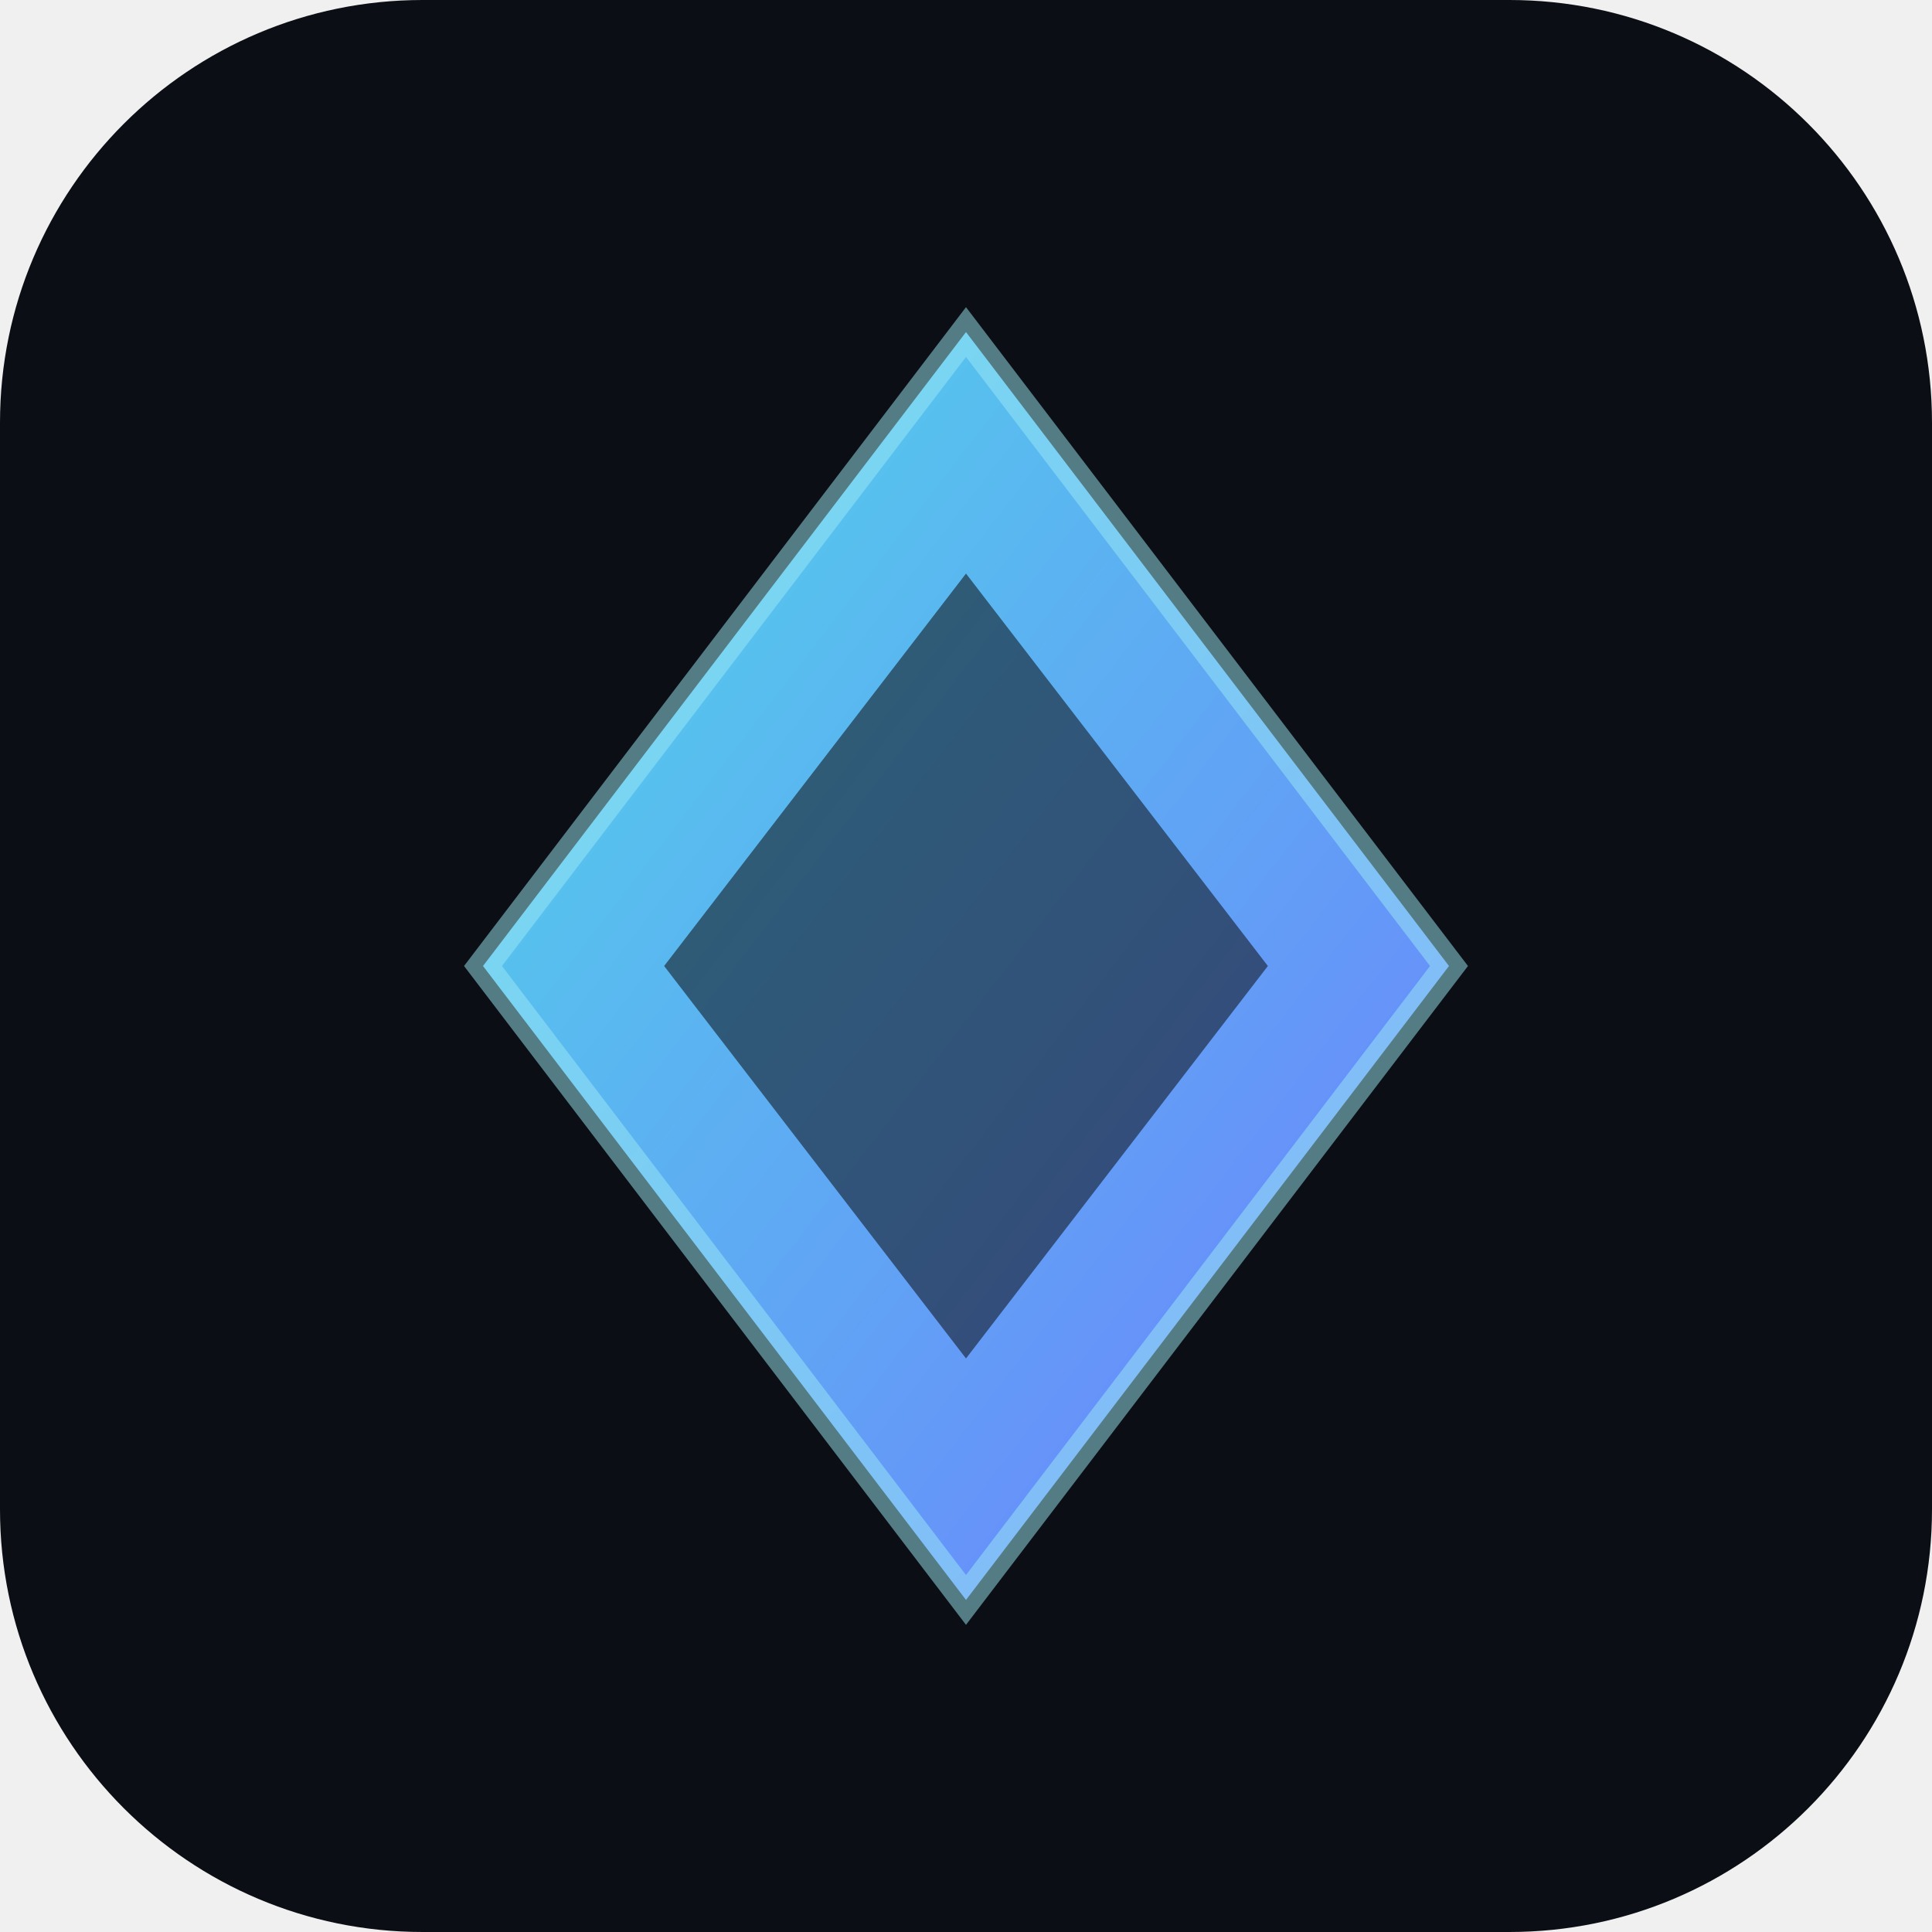
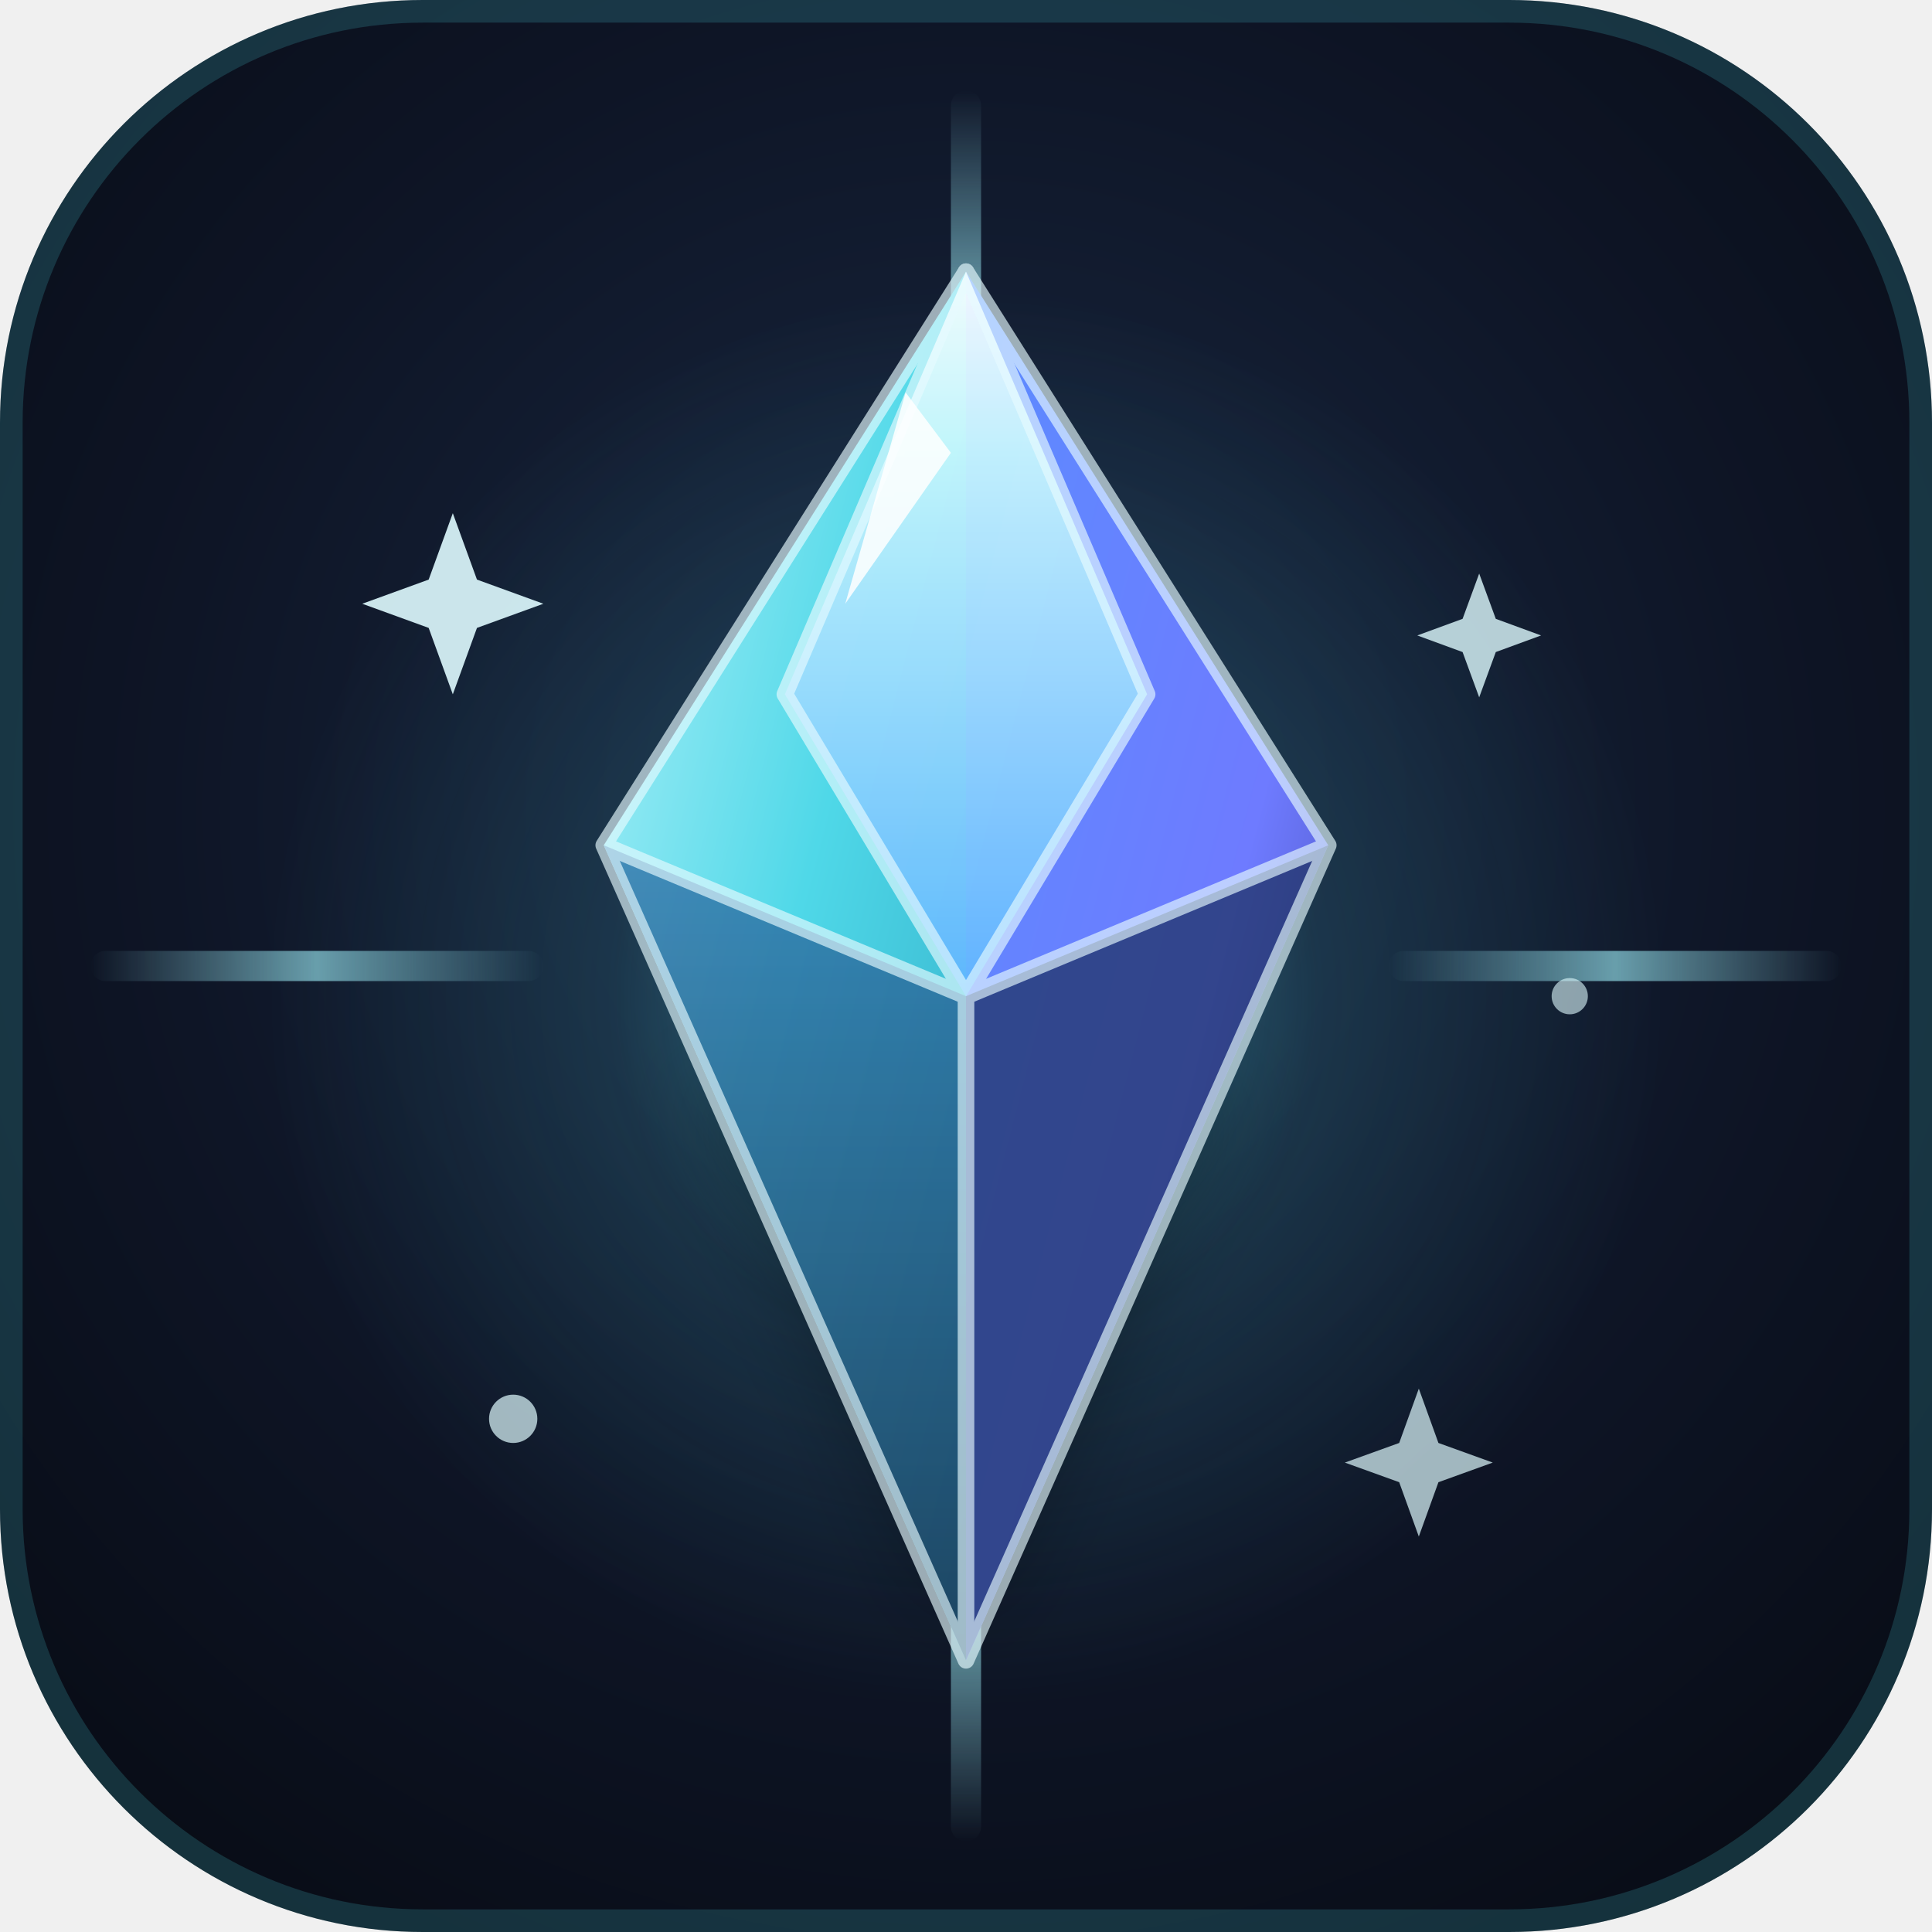
<svg xmlns="http://www.w3.org/2000/svg" viewBox="0 0 128 128" width="128" height="128">
  <defs>
-     <linearGradient id="g" x1="0" y1="0" x2="1" y2="1">
-       <stop offset="0" stop-color="#4FD8E8" />
-       <stop offset="1" stop-color="#6E7BFF" />
+     <radialGradient id="bg" cx="0.5" cy="0.42" r="0.75">
+       <stop offset="0" stop-color="#1A2A44" />
+       <stop offset="0.55" stop-color="#0E1526" />
+       <stop offset="1" stop-color="#070A12" />
+     </radialGradient>
+     <radialGradient id="halo" cx="0.5" cy="0.5" r="0.5">
+       <stop offset="0" stop-color="#4FD8E8" stop-opacity="0.55" />
+       <stop offset="0.5" stop-color="#4FD8E8" stop-opacity="0.12" />
+       <stop offset="1" stop-color="#4FD8E8" stop-opacity="0" />
+     </radialGradient>
+     <linearGradient id="faceL" x1="0" y1="0" x2="1" y2="1">
+       <stop offset="0" stop-color="#B9F3FA" />
+       <stop offset="0.5" stop-color="#4FD8E8" />
+       <stop offset="1" stop-color="#2FA8C4" />
    </linearGradient>
+     <linearGradient id="faceR" x1="0" y1="0" x2="1" y2="1">
+       <stop offset="0" stop-color="#5B8CFF" />
+       <stop offset="0.6" stop-color="#6E7BFF" />
+       <stop offset="1" stop-color="#3E3F9E" />
+     </linearGradient>
+     <linearGradient id="faceC" x1="0" y1="0" x2="0" y2="1">
+       <stop offset="0" stop-color="#FFFFFF" />
+       <stop offset="0.25" stop-color="#C9F7FD" />
+       <stop offset="1" stop-color="#5FB6FF" />
+     </linearGradient>
+     <linearGradient id="faceD" x1="0" y1="0" x2="0" y2="1">
+       <stop offset="0" stop-color="#2C6FA8" />
+       <stop offset="1" stop-color="#15223F" />
+     </linearGradient>
+     <linearGradient id="rayV" x1="0" y1="0" x2="0" y2="1">
+       <stop offset="0" stop-color="#9BEAF5" stop-opacity="0" />
+       <stop offset="0.5" stop-color="#9BEAF5" stop-opacity="0.9" />
+       <stop offset="1" stop-color="#9BEAF5" stop-opacity="0" />
+     </linearGradient>
+     <linearGradient id="rayH" x1="0" y1="0" x2="1" y2="0">
+       <stop offset="0" stop-color="#9BEAF5" stop-opacity="0" />
+       <stop offset="0.5" stop-color="#9BEAF5" stop-opacity="0.9" />
+       <stop offset="1" stop-color="#9BEAF5" stop-opacity="0" />
+     </linearGradient>
+     <filter id="blur" x="-50%" y="-50%" width="200%" height="200%">
+       <feGaussianBlur stdDeviation="3" />
+     </filter>
  </defs>
-   <rect width="128" height="128" rx="28" fill="#0B0E14" />
-   <path d="M64 22 L96 64 L64 106 L32 64 Z" fill="url(#g)" />
-   <path d="M64 38 L84 64 L64 90 L44 64 Z" fill="#0B0E14" opacity="0.55" />
-   <path d="M64 22 L96 64 L64 106 L32 64 Z" fill="none" stroke="#9BEAF5" stroke-width="2" opacity="0.5" />
+   <rect width="128" height="128" rx="28" fill="url(#bg)" />
+   <rect x="0.75" y="0.75" width="126.5" height="126.5" rx="27.25" fill="none" stroke="#4FD8E8" stroke-opacity="0.18" stroke-width="1.5" />
+   <circle cx="64" cy="66" r="46" fill="url(#halo)" />
+   <g opacity="0.7">
+     <rect x="63" y="6" width="2" height="30" rx="1" fill="url(#rayV)" />
+     <rect x="63" y="92" width="2" height="30" rx="1" fill="url(#rayV)" />
+     <rect x="6" y="63" width="30" height="2" rx="1" fill="url(#rayH)" />
+     <rect x="92" y="63" width="30" height="2" rx="1" fill="url(#rayH)" />
+   </g>
+   <g>
+     <path d="M64 108 L46 72 L82 72 Z" fill="#000" opacity="0.35" filter="url(#blur)" />
+     <path d="M64 18 L40 56 L64 110 Z" fill="url(#faceL)" />
+     <path d="M64 18 L88 56 L64 110 Z" fill="url(#faceR)" />
+     <path d="M40 56 L64 66 L64 110 Z" fill="url(#faceD)" opacity="0.75" />
+     <path d="M88 56 L64 66 L64 110 Z" fill="#1A2E5C" opacity="0.7" />
+     <path d="M64 18 L52 46 L64 66 L76 46 Z" fill="url(#faceC)" opacity="0.92" />
+     <g fill="none" stroke="#E6FBFF" stroke-width="1.1" stroke-linejoin="round" opacity="0.65">
+       <path d="M64 18 L40 56 L64 110 L88 56 Z" />
+       <path d="M40 56 L64 66 L88 56" />
+       <path d="M64 18 L52 46 L64 66 L76 46 Z" />
+       <path d="M64 66 L64 110" />
+     </g>
+     <path d="M60 26 L56 40 L63 30 Z" fill="#FFFFFF" opacity="0.85" />
+   </g>
+   <g fill="#DFFBFF">
+     <path d="M30 34 l1.6 4.4 4.4 1.6 -4.4 1.6 -1.6 4.4 -1.6 -4.4 -4.4 -1.6 4.4 -1.6 Z" opacity="0.9" />
+     <path d="M98 38 l1.1 3 3 1.1 -3 1.1 -1.1 3 -1.1 -3 -3 -1.1 3 -1.1 Z" opacity="0.8" />
+     <path d="M94 92 l1.3 3.6 3.6 1.3 -3.6 1.3 -1.3 3.6 -1.3 -3.6 -3.6 -1.3 3.6 -1.3 Z" opacity="0.7" />
+     <circle cx="34" cy="94" r="1.6" opacity="0.7" />
+     <circle cx="104" cy="66" r="1.2" opacity="0.6" />
+   </g>
</svg>
